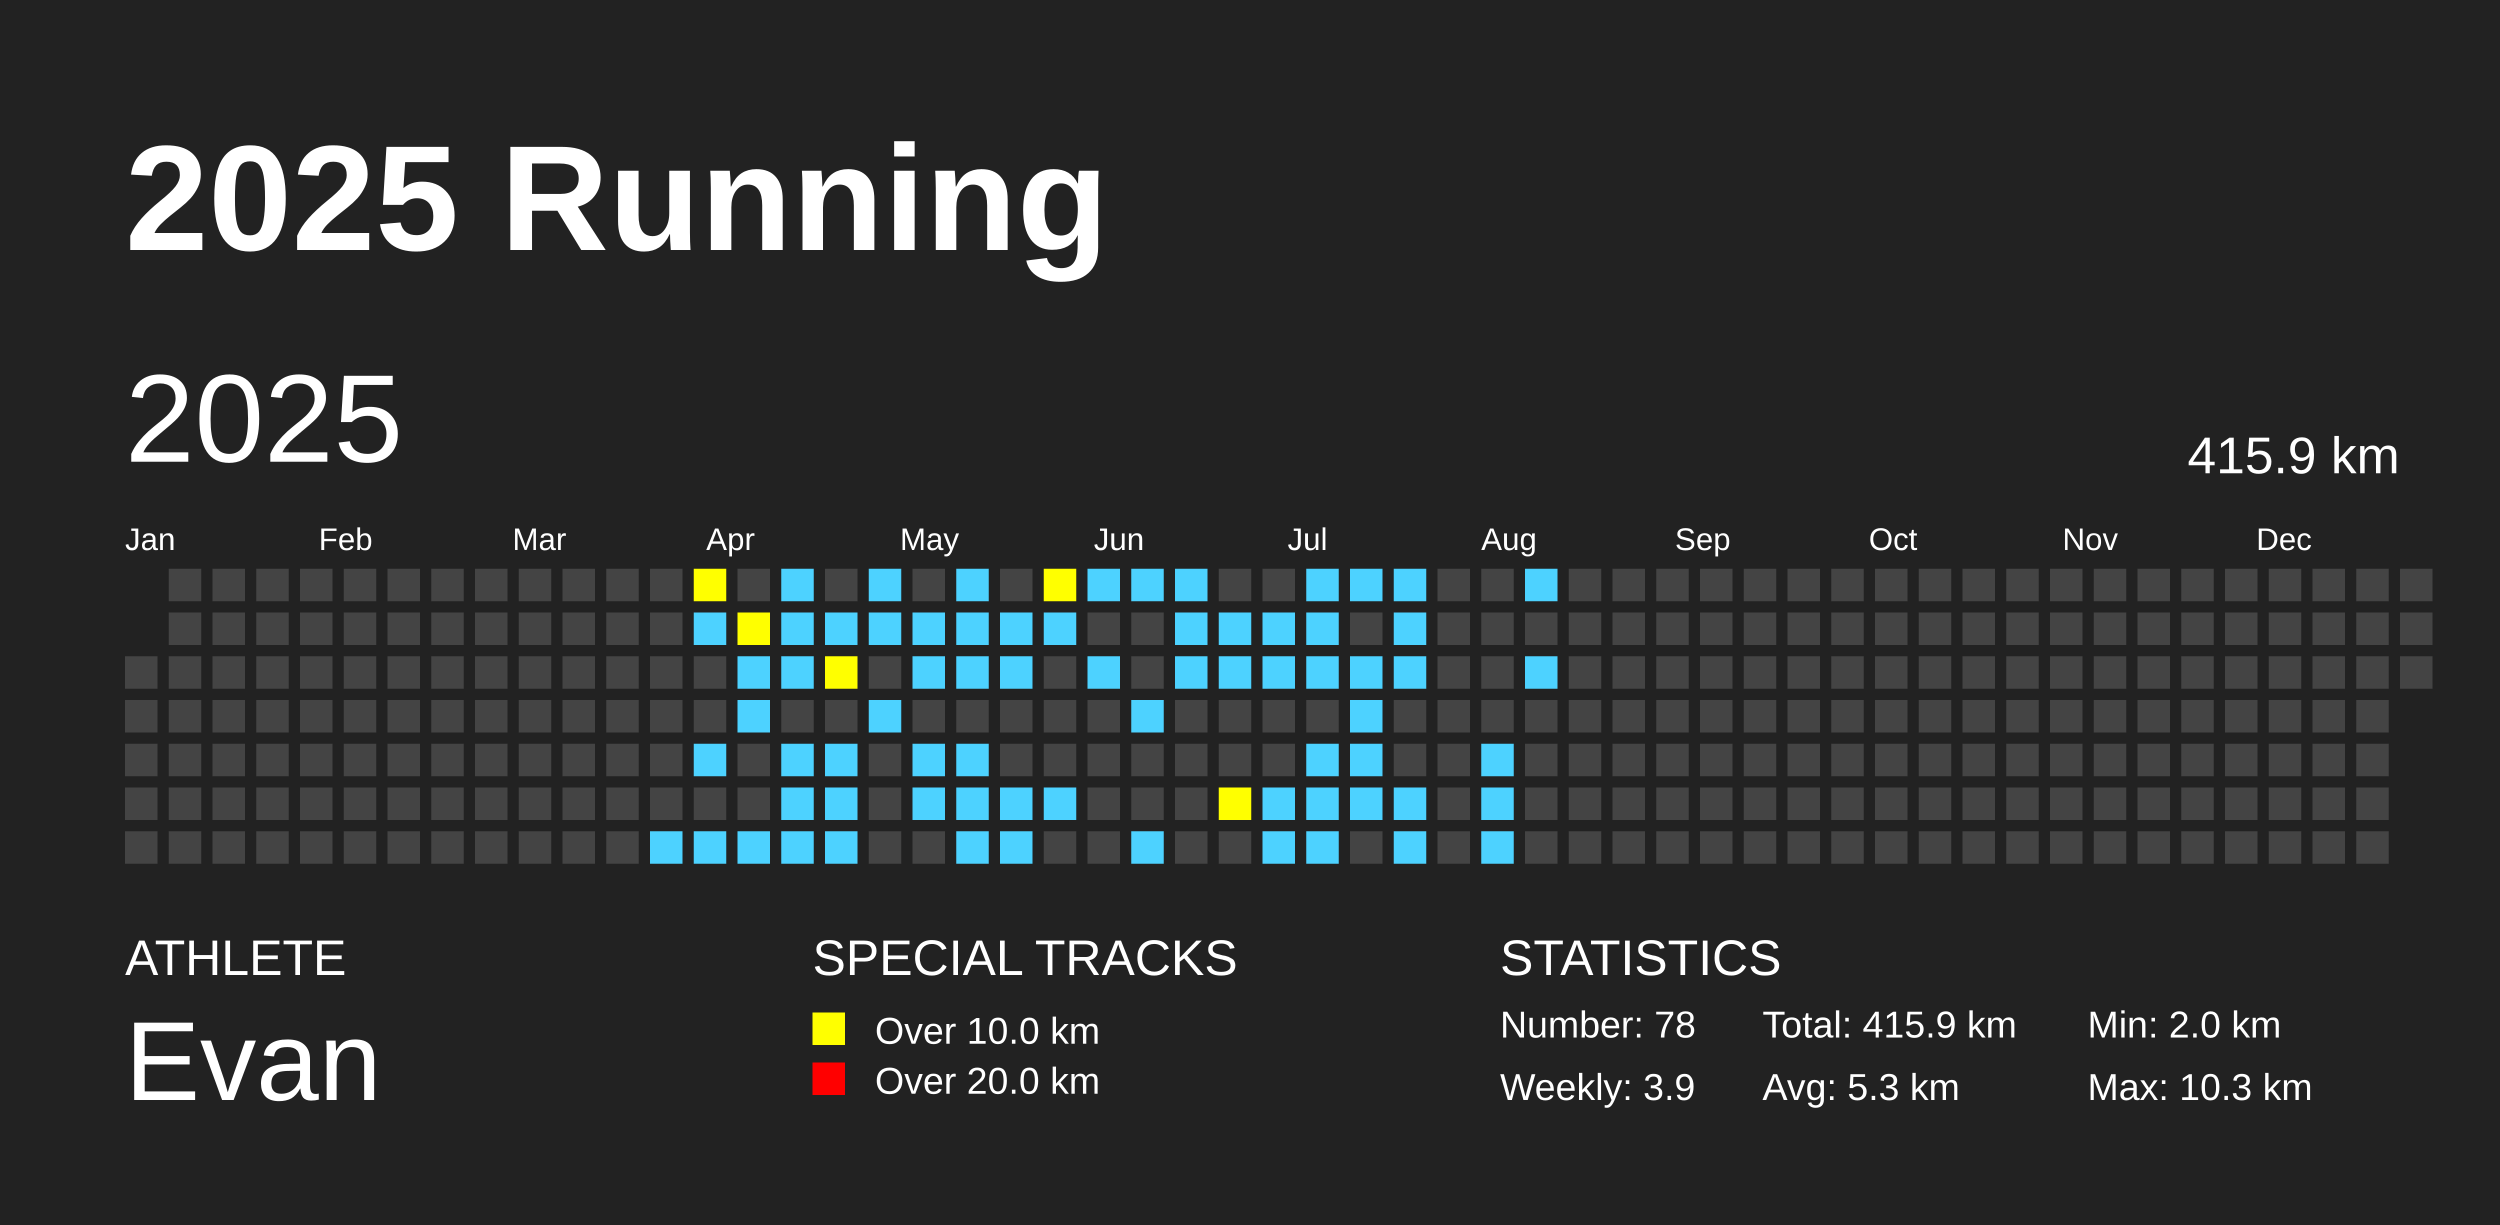
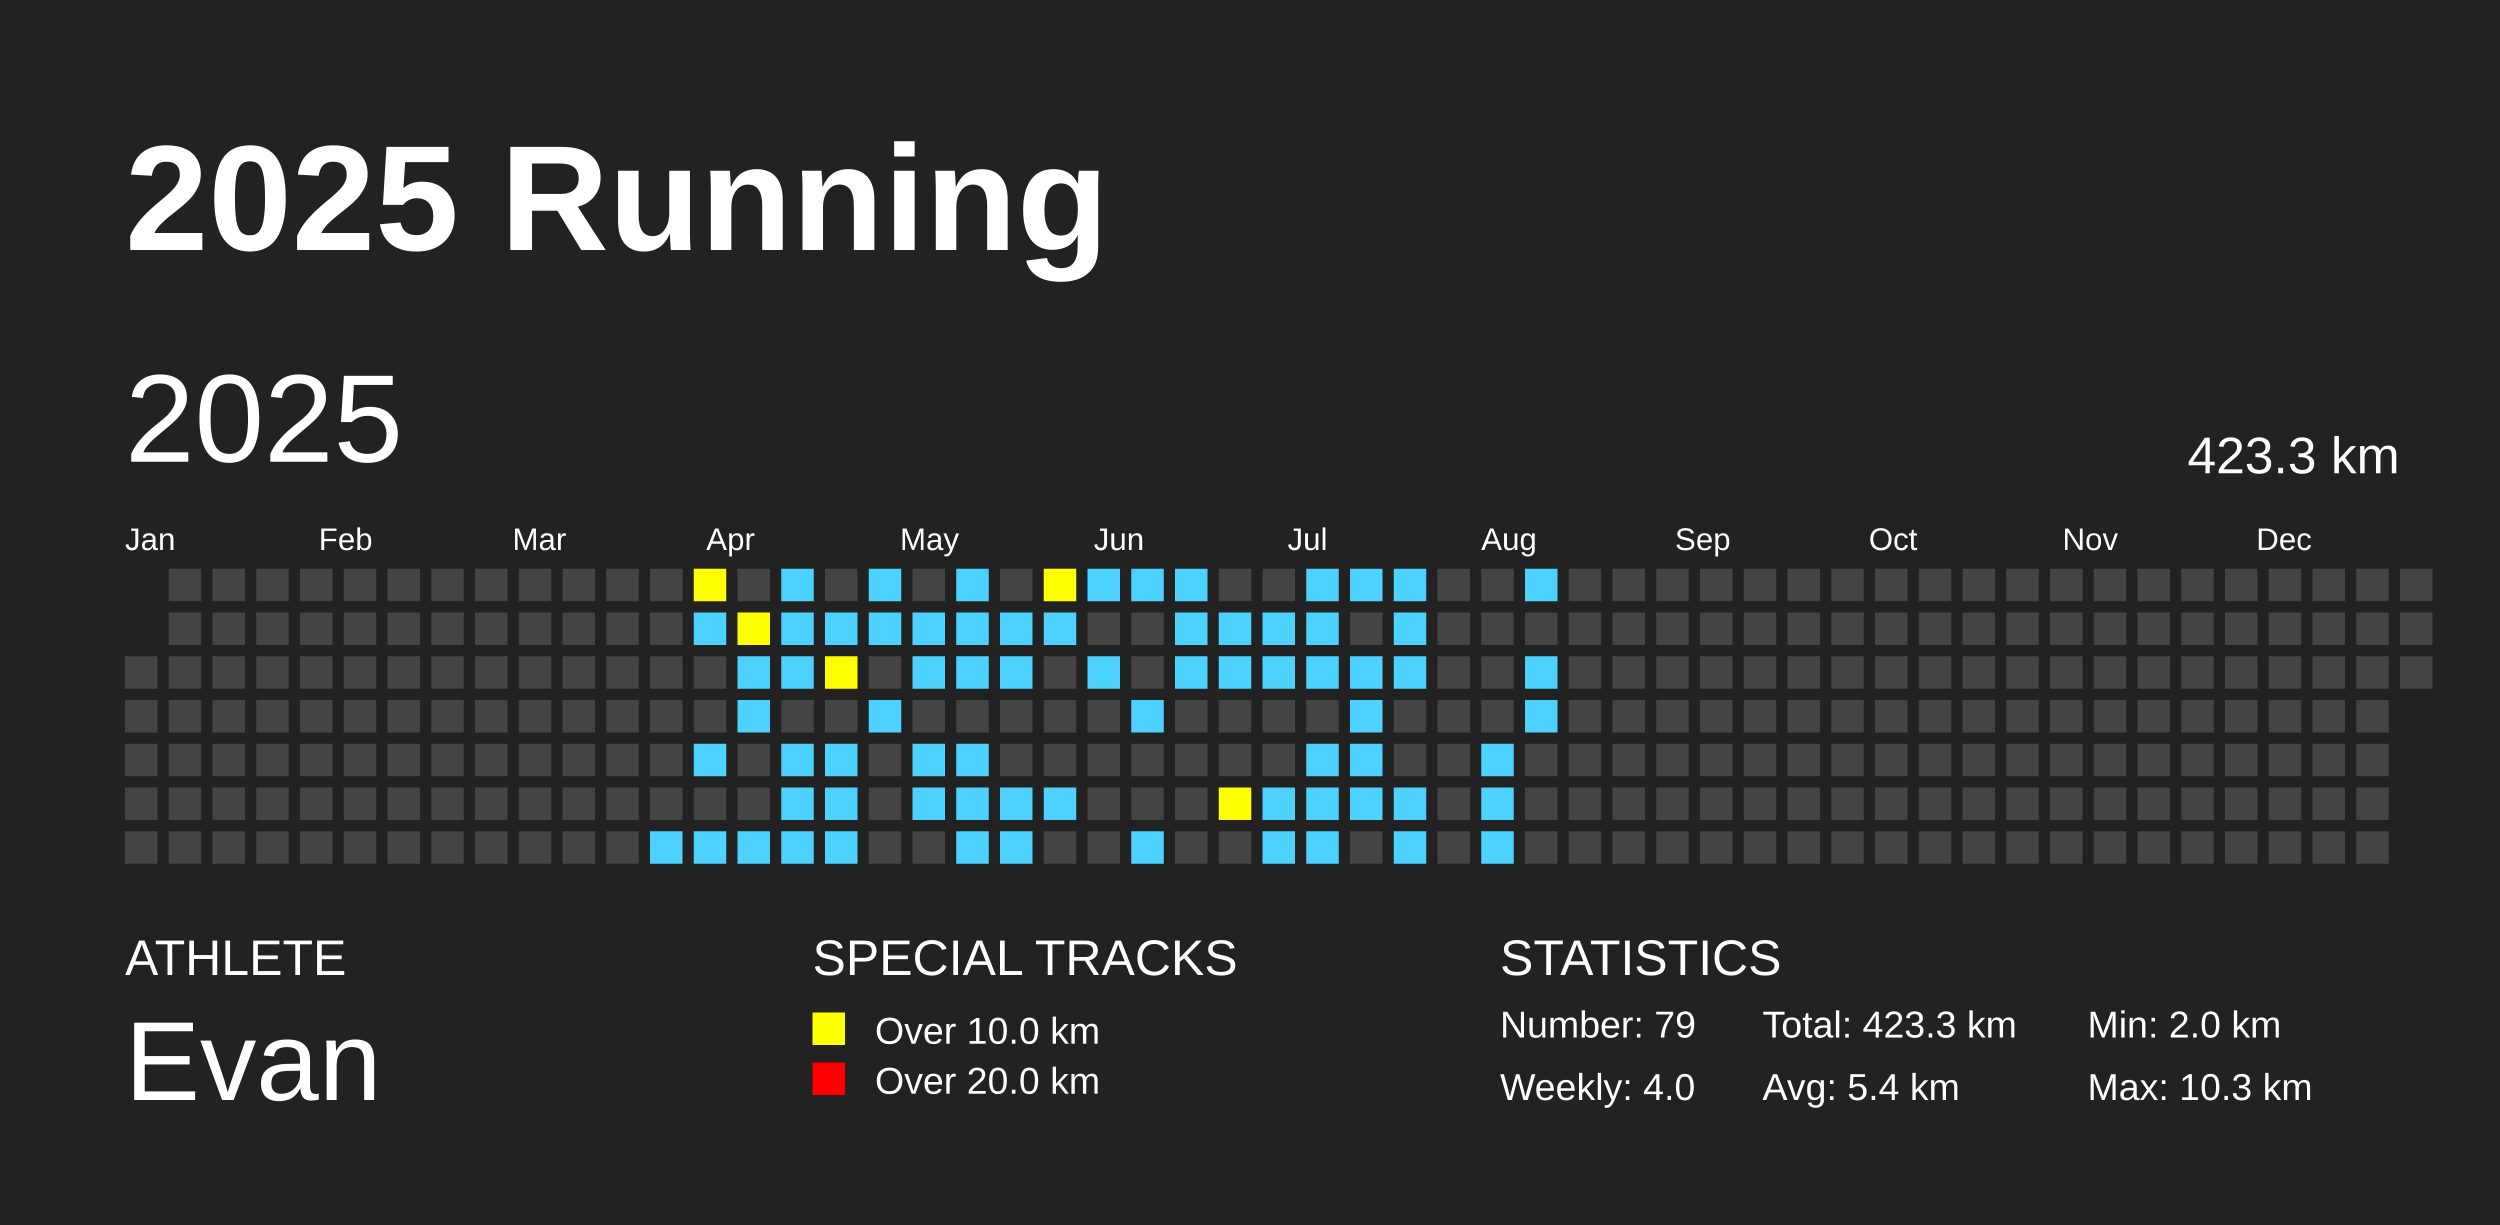
<svg xmlns="http://www.w3.org/2000/svg" baseProfile="full" height="98mm" version="1.1" viewBox="0,0,200,98" width="200mm">
  <defs />
  <rect fill="#222222" height="98" width="200" x="0" y="0" />
  <text fill="#FFFFFF" style="font-size:12px; font-family:Arial; font-weight:bold;" x="10" y="20">2025 Running</text>
  <text fill="#FFFFFF" style="font-size:4px; font-family:Arial" x="10" y="78">ATHLETE</text>
  <text fill="#FFFFFF" style="font-size:9px; font-family:Arial" x="10" y="88">Evan</text>
  <text fill="#FFFFFF" style="font-size:4px; font-family:Arial" x="65" y="78">SPECIAL TRACKS</text>
  <rect fill="yellow" height="2.6" width="2.6" x="65" y="81" />
  <text fill="#FFFFFF" style="font-size:3px; font-family:Arial" x="70" y="83.5">Over 10.0 km</text>
  <rect fill="red" height="2.6" width="2.6" x="65" y="85" />
  <text fill="#FFFFFF" style="font-size:3px; font-family:Arial" x="70" y="87.5">Over 20.0 km</text>
  <text fill="#FFFFFF" style="font-size:4px; font-family:Arial" x="120" y="78">STATISTICS</text>
-   <text fill="#FFFFFF" style="font-size:3px; font-family:Arial" x="120" y="83">Number: 78</text>
-   <text fill="#FFFFFF" style="font-size:3px; font-family:Arial" x="120" y="88">Weekly: 3.9</text>
-   <text fill="#FFFFFF" style="font-size:3px; font-family:Arial" x="141" y="83">Total: 415.9 km</text>
-   <text fill="#FFFFFF" style="font-size:3px; font-family:Arial" x="141" y="88">Avg: 5.3 km</text>
+   <text fill="#FFFFFF" style="font-size:3px; font-family:Arial" x="120" y="83">Number: 79</text>
+   <text fill="#FFFFFF" style="font-size:3px; font-family:Arial" x="120" y="88">Weekly: 4.0</text>
+   <text fill="#FFFFFF" style="font-size:3px; font-family:Arial" x="141" y="83">Total: 423.3 km</text>
+   <text fill="#FFFFFF" style="font-size:3px; font-family:Arial" x="141" y="88">Avg: 5.4 km</text>
  <text fill="#FFFFFF" style="font-size:3px; font-family:Arial" x="167" y="83">Min: 2.0 km</text>
  <text fill="#FFFFFF" style="font-size:3px; font-family:Arial" x="167" y="88">Max: 10.3 km</text>
  <text dominant-baseline="hanging" fill="#FFFFFF" style="font-size:10.0px; font-family:Arial;" x="10" y="30">2025</text>
-   <text dominant-baseline="hanging" fill="#FFFFFF" style="font-size:4.125px; font-family:Arial;" x="175" y="35">415.9 km</text>
+   <text dominant-baseline="hanging" fill="#FFFFFF" style="font-size:4.125px; font-family:Arial;" x="175" y="35">423.3 km</text>
  <text fill="#FFFFFF" style="font-size:2.5px; font-family:Arial" x="10.0" y="44">Jan</text>
  <text fill="#FFFFFF" style="font-size:2.5px; font-family:Arial" x="25.5" y="44">Feb</text>
  <text fill="#FFFFFF" style="font-size:2.5px; font-family:Arial" x="41.0" y="44">Mar</text>
  <text fill="#FFFFFF" style="font-size:2.5px; font-family:Arial" x="56.5" y="44">Apr</text>
  <text fill="#FFFFFF" style="font-size:2.5px; font-family:Arial" x="72.0" y="44">May</text>
  <text fill="#FFFFFF" style="font-size:2.5px; font-family:Arial" x="87.5" y="44">Jun</text>
  <text fill="#FFFFFF" style="font-size:2.5px; font-family:Arial" x="103.0" y="44">Jul</text>
  <text fill="#FFFFFF" style="font-size:2.5px; font-family:Arial" x="118.5" y="44">Aug</text>
  <text fill="#FFFFFF" style="font-size:2.5px; font-family:Arial" x="134.0" y="44">Sep</text>
  <text fill="#FFFFFF" style="font-size:2.5px; font-family:Arial" x="149.5" y="44">Oct</text>
  <text fill="#FFFFFF" style="font-size:2.5px; font-family:Arial" x="165.0" y="44">Nov</text>
  <text fill="#FFFFFF" style="font-size:2.5px; font-family:Arial" x="180.5" y="44">Dec</text>
  <rect fill="#444444" height="2.6" width="2.6" x="10.0" y="52.5" />
  <rect fill="#444444" height="2.6" width="2.6" x="10.0" y="56.0" />
  <rect fill="#444444" height="2.6" width="2.6" x="10.0" y="59.5" />
  <rect fill="#444444" height="2.6" width="2.6" x="10.0" y="63.0" />
  <rect fill="#444444" height="2.6" width="2.6" x="10.0" y="66.5" />
  <rect fill="#444444" height="2.6" width="2.6" x="13.5" y="45.5" />
  <rect fill="#444444" height="2.6" width="2.6" x="13.5" y="49.0" />
  <rect fill="#444444" height="2.6" width="2.6" x="13.5" y="52.5" />
  <rect fill="#444444" height="2.6" width="2.6" x="13.5" y="56.0" />
  <rect fill="#444444" height="2.6" width="2.6" x="13.5" y="59.5" />
  <rect fill="#444444" height="2.6" width="2.6" x="13.5" y="63.0" />
  <rect fill="#444444" height="2.6" width="2.6" x="13.5" y="66.5" />
  <rect fill="#444444" height="2.6" width="2.6" x="17.0" y="45.5" />
  <rect fill="#444444" height="2.6" width="2.6" x="17.0" y="49.0" />
  <rect fill="#444444" height="2.6" width="2.6" x="17.0" y="52.5" />
  <rect fill="#444444" height="2.6" width="2.6" x="17.0" y="56.0" />
  <rect fill="#444444" height="2.6" width="2.6" x="17.0" y="59.5" />
  <rect fill="#444444" height="2.6" width="2.6" x="17.0" y="63.0" />
  <rect fill="#444444" height="2.6" width="2.6" x="17.0" y="66.5" />
  <rect fill="#444444" height="2.6" width="2.6" x="20.5" y="45.5" />
  <rect fill="#444444" height="2.6" width="2.6" x="20.5" y="49.0" />
  <rect fill="#444444" height="2.6" width="2.6" x="20.5" y="52.5" />
  <rect fill="#444444" height="2.6" width="2.6" x="20.5" y="56.0" />
  <rect fill="#444444" height="2.6" width="2.6" x="20.5" y="59.5" />
  <rect fill="#444444" height="2.6" width="2.6" x="20.5" y="63.0" />
  <rect fill="#444444" height="2.6" width="2.6" x="20.5" y="66.5" />
  <rect fill="#444444" height="2.6" width="2.6" x="24.0" y="45.5" />
  <rect fill="#444444" height="2.6" width="2.6" x="24.0" y="49.0" />
  <rect fill="#444444" height="2.6" width="2.6" x="24.0" y="52.5" />
  <rect fill="#444444" height="2.6" width="2.6" x="24.0" y="56.0" />
  <rect fill="#444444" height="2.6" width="2.6" x="24.0" y="59.5" />
  <rect fill="#444444" height="2.6" width="2.6" x="24.0" y="63.0" />
  <rect fill="#444444" height="2.6" width="2.6" x="24.0" y="66.5" />
  <rect fill="#444444" height="2.6" width="2.6" x="27.5" y="45.5" />
  <rect fill="#444444" height="2.6" width="2.6" x="27.5" y="49.0" />
  <rect fill="#444444" height="2.6" width="2.6" x="27.5" y="52.5" />
  <rect fill="#444444" height="2.6" width="2.6" x="27.5" y="56.0" />
  <rect fill="#444444" height="2.6" width="2.6" x="27.5" y="59.5" />
  <rect fill="#444444" height="2.6" width="2.6" x="27.5" y="63.0" />
  <rect fill="#444444" height="2.6" width="2.6" x="27.5" y="66.5" />
  <rect fill="#444444" height="2.6" width="2.6" x="31.0" y="45.5" />
  <rect fill="#444444" height="2.6" width="2.6" x="31.0" y="49.0" />
  <rect fill="#444444" height="2.6" width="2.6" x="31.0" y="52.5" />
  <rect fill="#444444" height="2.6" width="2.6" x="31.0" y="56.0" />
  <rect fill="#444444" height="2.6" width="2.6" x="31.0" y="59.5" />
  <rect fill="#444444" height="2.6" width="2.6" x="31.0" y="63.0" />
  <rect fill="#444444" height="2.6" width="2.6" x="31.0" y="66.5" />
  <rect fill="#444444" height="2.6" width="2.6" x="34.5" y="45.5" />
  <rect fill="#444444" height="2.6" width="2.6" x="34.5" y="49.0" />
  <rect fill="#444444" height="2.6" width="2.6" x="34.5" y="52.5" />
  <rect fill="#444444" height="2.6" width="2.6" x="34.5" y="56.0" />
  <rect fill="#444444" height="2.6" width="2.6" x="34.5" y="59.5" />
  <rect fill="#444444" height="2.6" width="2.6" x="34.5" y="63.0" />
  <rect fill="#444444" height="2.6" width="2.6" x="34.5" y="66.5" />
  <rect fill="#444444" height="2.6" width="2.6" x="38.0" y="45.5" />
  <rect fill="#444444" height="2.6" width="2.6" x="38.0" y="49.0" />
  <rect fill="#444444" height="2.6" width="2.6" x="38.0" y="52.5" />
  <rect fill="#444444" height="2.6" width="2.6" x="38.0" y="56.0" />
  <rect fill="#444444" height="2.6" width="2.6" x="38.0" y="59.5" />
  <rect fill="#444444" height="2.6" width="2.6" x="38.0" y="63.0" />
  <rect fill="#444444" height="2.6" width="2.6" x="38.0" y="66.5" />
  <rect fill="#444444" height="2.6" width="2.6" x="41.5" y="45.5" />
  <rect fill="#444444" height="2.6" width="2.6" x="41.5" y="49.0" />
  <rect fill="#444444" height="2.6" width="2.6" x="41.5" y="52.5" />
  <rect fill="#444444" height="2.6" width="2.6" x="41.5" y="56.0" />
  <rect fill="#444444" height="2.6" width="2.6" x="41.5" y="59.5" />
  <rect fill="#444444" height="2.6" width="2.6" x="41.5" y="63.0" />
  <rect fill="#444444" height="2.6" width="2.6" x="41.5" y="66.5" />
  <rect fill="#444444" height="2.6" width="2.6" x="45.0" y="45.5" />
  <rect fill="#444444" height="2.6" width="2.6" x="45.0" y="49.0" />
  <rect fill="#444444" height="2.6" width="2.6" x="45.0" y="52.5" />
  <rect fill="#444444" height="2.6" width="2.6" x="45.0" y="56.0" />
  <rect fill="#444444" height="2.6" width="2.6" x="45.0" y="59.5" />
  <rect fill="#444444" height="2.6" width="2.6" x="45.0" y="63.0" />
  <rect fill="#444444" height="2.6" width="2.6" x="45.0" y="66.5" />
  <rect fill="#444444" height="2.6" width="2.6" x="48.5" y="45.5" />
  <rect fill="#444444" height="2.6" width="2.6" x="48.5" y="49.0" />
  <rect fill="#444444" height="2.6" width="2.6" x="48.5" y="52.5" />
  <rect fill="#444444" height="2.6" width="2.6" x="48.5" y="56.0" />
  <rect fill="#444444" height="2.6" width="2.6" x="48.5" y="59.5" />
  <rect fill="#444444" height="2.6" width="2.6" x="48.5" y="63.0" />
  <rect fill="#444444" height="2.6" width="2.6" x="48.5" y="66.5" />
  <rect fill="#444444" height="2.6" width="2.6" x="52.0" y="45.5" />
  <rect fill="#444444" height="2.6" width="2.6" x="52.0" y="49.0" />
  <rect fill="#444444" height="2.6" width="2.6" x="52.0" y="52.5" />
  <rect fill="#444444" height="2.6" width="2.6" x="52.0" y="56.0" />
  <rect fill="#444444" height="2.6" width="2.6" x="52.0" y="59.5" />
  <rect fill="#444444" height="2.6" width="2.6" x="52.0" y="63.0" />
  <rect fill="#4DD2FF" height="2.6" width="2.6" x="52.0" y="66.5" />
  <rect fill="yellow" height="2.6" width="2.6" x="55.5" y="45.5" />
  <rect fill="#4DD2FF" height="2.6" width="2.6" x="55.5" y="49.0" />
  <rect fill="#444444" height="2.6" width="2.6" x="55.5" y="52.5" />
  <rect fill="#444444" height="2.6" width="2.6" x="55.5" y="56.0" />
  <rect fill="#4DD2FF" height="2.6" width="2.6" x="55.5" y="59.5" />
  <rect fill="#444444" height="2.6" width="2.6" x="55.5" y="63.0" />
  <rect fill="#4DD2FF" height="2.6" width="2.6" x="55.5" y="66.5" />
  <rect fill="#444444" height="2.6" width="2.6" x="59.0" y="45.5" />
  <rect fill="yellow" height="2.6" width="2.6" x="59.0" y="49.0" />
  <rect fill="#4DD2FF" height="2.6" width="2.6" x="59.0" y="52.5" />
  <rect fill="#4DD2FF" height="2.6" width="2.6" x="59.0" y="56.0" />
  <rect fill="#444444" height="2.6" width="2.6" x="59.0" y="59.5" />
  <rect fill="#444444" height="2.6" width="2.6" x="59.0" y="63.0" />
  <rect fill="#4DD2FF" height="2.6" width="2.6" x="59.0" y="66.5" />
  <rect fill="#4DD2FF" height="2.6" width="2.6" x="62.5" y="45.5" />
  <rect fill="#4DD2FF" height="2.6" width="2.6" x="62.5" y="49.0" />
  <rect fill="#4DD2FF" height="2.6" width="2.6" x="62.5" y="52.5" />
  <rect fill="#444444" height="2.6" width="2.6" x="62.5" y="56.0" />
  <rect fill="#4DD2FF" height="2.6" width="2.6" x="62.5" y="59.5" />
  <rect fill="#4DD2FF" height="2.6" width="2.6" x="62.5" y="63.0" />
  <rect fill="#4DD2FF" height="2.6" width="2.6" x="62.5" y="66.5" />
  <rect fill="#444444" height="2.6" width="2.6" x="66.0" y="45.5" />
  <rect fill="#4DD2FF" height="2.6" width="2.6" x="66.0" y="49.0" />
  <rect fill="yellow" height="2.6" width="2.6" x="66.0" y="52.5" />
  <rect fill="#444444" height="2.6" width="2.6" x="66.0" y="56.0" />
  <rect fill="#4DD2FF" height="2.6" width="2.6" x="66.0" y="59.5" />
  <rect fill="#4DD2FF" height="2.6" width="2.6" x="66.0" y="63.0" />
  <rect fill="#4DD2FF" height="2.6" width="2.6" x="66.0" y="66.5" />
  <rect fill="#4DD2FF" height="2.6" width="2.6" x="69.5" y="45.5" />
  <rect fill="#4DD2FF" height="2.6" width="2.6" x="69.5" y="49.0" />
  <rect fill="#444444" height="2.6" width="2.6" x="69.5" y="52.5" />
  <rect fill="#4DD2FF" height="2.6" width="2.6" x="69.5" y="56.0" />
  <rect fill="#444444" height="2.6" width="2.6" x="69.5" y="59.5" />
  <rect fill="#444444" height="2.6" width="2.6" x="69.5" y="63.0" />
  <rect fill="#444444" height="2.6" width="2.6" x="69.5" y="66.5" />
  <rect fill="#444444" height="2.6" width="2.6" x="73.0" y="45.5" />
  <rect fill="#4DD2FF" height="2.6" width="2.6" x="73.0" y="49.0" />
  <rect fill="#4DD2FF" height="2.6" width="2.6" x="73.0" y="52.5" />
  <rect fill="#444444" height="2.6" width="2.6" x="73.0" y="56.0" />
  <rect fill="#4DD2FF" height="2.6" width="2.6" x="73.0" y="59.5" />
  <rect fill="#4DD2FF" height="2.6" width="2.6" x="73.0" y="63.0" />
  <rect fill="#444444" height="2.6" width="2.6" x="73.0" y="66.5" />
  <rect fill="#4DD2FF" height="2.6" width="2.6" x="76.5" y="45.5" />
  <rect fill="#4DD2FF" height="2.6" width="2.6" x="76.5" y="49.0" />
  <rect fill="#4DD2FF" height="2.6" width="2.6" x="76.5" y="52.5" />
  <rect fill="#444444" height="2.6" width="2.6" x="76.5" y="56.0" />
  <rect fill="#4DD2FF" height="2.6" width="2.6" x="76.5" y="59.5" />
  <rect fill="#4DD2FF" height="2.6" width="2.6" x="76.5" y="63.0" />
  <rect fill="#4DD2FF" height="2.6" width="2.6" x="76.5" y="66.5" />
  <rect fill="#444444" height="2.6" width="2.6" x="80.0" y="45.5" />
  <rect fill="#4DD2FF" height="2.6" width="2.6" x="80.0" y="49.0" />
  <rect fill="#4DD2FF" height="2.6" width="2.6" x="80.0" y="52.5" />
  <rect fill="#444444" height="2.6" width="2.6" x="80.0" y="56.0" />
  <rect fill="#444444" height="2.6" width="2.6" x="80.0" y="59.5" />
  <rect fill="#4DD2FF" height="2.6" width="2.6" x="80.0" y="63.0" />
  <rect fill="#4DD2FF" height="2.6" width="2.6" x="80.0" y="66.5" />
  <rect fill="yellow" height="2.6" width="2.6" x="83.5" y="45.5" />
  <rect fill="#4DD2FF" height="2.6" width="2.6" x="83.5" y="49.0" />
  <rect fill="#444444" height="2.6" width="2.6" x="83.5" y="52.5" />
  <rect fill="#444444" height="2.6" width="2.6" x="83.5" y="56.0" />
  <rect fill="#444444" height="2.6" width="2.6" x="83.5" y="59.5" />
  <rect fill="#4DD2FF" height="2.6" width="2.6" x="83.5" y="63.0" />
  <rect fill="#444444" height="2.6" width="2.6" x="83.5" y="66.5" />
  <rect fill="#4DD2FF" height="2.6" width="2.6" x="87.0" y="45.5" />
  <rect fill="#444444" height="2.6" width="2.6" x="87.0" y="49.0" />
  <rect fill="#4DD2FF" height="2.6" width="2.6" x="87.0" y="52.5" />
  <rect fill="#444444" height="2.6" width="2.6" x="87.0" y="56.0" />
  <rect fill="#444444" height="2.6" width="2.6" x="87.0" y="59.5" />
  <rect fill="#444444" height="2.6" width="2.6" x="87.0" y="63.0" />
  <rect fill="#444444" height="2.6" width="2.6" x="87.0" y="66.5" />
  <rect fill="#4DD2FF" height="2.6" width="2.6" x="90.5" y="45.5" />
  <rect fill="#444444" height="2.6" width="2.6" x="90.5" y="49.0" />
  <rect fill="#444444" height="2.6" width="2.6" x="90.5" y="52.5" />
  <rect fill="#4DD2FF" height="2.6" width="2.6" x="90.5" y="56.0" />
  <rect fill="#444444" height="2.6" width="2.6" x="90.5" y="59.5" />
  <rect fill="#444444" height="2.6" width="2.6" x="90.5" y="63.0" />
  <rect fill="#4DD2FF" height="2.6" width="2.6" x="90.5" y="66.5" />
  <rect fill="#4DD2FF" height="2.6" width="2.6" x="94.0" y="45.5" />
  <rect fill="#4DD2FF" height="2.6" width="2.6" x="94.0" y="49.0" />
  <rect fill="#4DD2FF" height="2.6" width="2.6" x="94.0" y="52.5" />
  <rect fill="#444444" height="2.6" width="2.6" x="94.0" y="56.0" />
  <rect fill="#444444" height="2.6" width="2.6" x="94.0" y="59.5" />
  <rect fill="#444444" height="2.6" width="2.6" x="94.0" y="63.0" />
  <rect fill="#444444" height="2.6" width="2.6" x="94.0" y="66.5" />
  <rect fill="#444444" height="2.6" width="2.6" x="97.5" y="45.5" />
  <rect fill="#4DD2FF" height="2.6" width="2.6" x="97.5" y="49.0" />
  <rect fill="#4DD2FF" height="2.6" width="2.6" x="97.5" y="52.5" />
  <rect fill="#444444" height="2.6" width="2.6" x="97.5" y="56.0" />
  <rect fill="#444444" height="2.6" width="2.6" x="97.5" y="59.5" />
  <rect fill="yellow" height="2.6" width="2.6" x="97.5" y="63.0" />
  <rect fill="#444444" height="2.6" width="2.6" x="97.5" y="66.5" />
  <rect fill="#444444" height="2.6" width="2.6" x="101.0" y="45.5" />
  <rect fill="#4DD2FF" height="2.6" width="2.6" x="101.0" y="49.0" />
  <rect fill="#4DD2FF" height="2.6" width="2.6" x="101.0" y="52.5" />
  <rect fill="#444444" height="2.6" width="2.6" x="101.0" y="56.0" />
  <rect fill="#444444" height="2.6" width="2.6" x="101.0" y="59.5" />
  <rect fill="#4DD2FF" height="2.6" width="2.6" x="101.0" y="63.0" />
  <rect fill="#4DD2FF" height="2.6" width="2.6" x="101.0" y="66.5" />
  <rect fill="#4DD2FF" height="2.6" width="2.6" x="104.5" y="45.5" />
  <rect fill="#4DD2FF" height="2.6" width="2.6" x="104.5" y="49.0" />
  <rect fill="#4DD2FF" height="2.6" width="2.6" x="104.5" y="52.5" />
  <rect fill="#444444" height="2.6" width="2.6" x="104.5" y="56.0" />
  <rect fill="#4DD2FF" height="2.6" width="2.6" x="104.5" y="59.5" />
  <rect fill="#4DD2FF" height="2.6" width="2.6" x="104.5" y="63.0" />
  <rect fill="#4DD2FF" height="2.6" width="2.6" x="104.5" y="66.5" />
  <rect fill="#4DD2FF" height="2.6" width="2.6" x="108.0" y="45.5" />
  <rect fill="#444444" height="2.6" width="2.6" x="108.0" y="49.0" />
  <rect fill="#4DD2FF" height="2.6" width="2.6" x="108.0" y="52.5" />
  <rect fill="#4DD2FF" height="2.6" width="2.6" x="108.0" y="56.0" />
  <rect fill="#4DD2FF" height="2.6" width="2.6" x="108.0" y="59.5" />
  <rect fill="#4DD2FF" height="2.6" width="2.6" x="108.0" y="63.0" />
  <rect fill="#444444" height="2.6" width="2.6" x="108.0" y="66.5" />
  <rect fill="#4DD2FF" height="2.6" width="2.6" x="111.5" y="45.5" />
  <rect fill="#4DD2FF" height="2.6" width="2.6" x="111.5" y="49.0" />
  <rect fill="#4DD2FF" height="2.6" width="2.6" x="111.5" y="52.5" />
  <rect fill="#444444" height="2.6" width="2.6" x="111.5" y="56.0" />
  <rect fill="#444444" height="2.6" width="2.6" x="111.5" y="59.5" />
  <rect fill="#4DD2FF" height="2.6" width="2.6" x="111.5" y="63.0" />
  <rect fill="#4DD2FF" height="2.6" width="2.6" x="111.5" y="66.5" />
  <rect fill="#444444" height="2.6" width="2.6" x="115.0" y="45.5" />
  <rect fill="#444444" height="2.6" width="2.6" x="115.0" y="49.0" />
  <rect fill="#444444" height="2.6" width="2.6" x="115.0" y="52.5" />
  <rect fill="#444444" height="2.6" width="2.6" x="115.0" y="56.0" />
  <rect fill="#444444" height="2.6" width="2.6" x="115.0" y="59.5" />
  <rect fill="#444444" height="2.6" width="2.6" x="115.0" y="63.0" />
  <rect fill="#444444" height="2.6" width="2.6" x="115.0" y="66.5" />
  <rect fill="#444444" height="2.6" width="2.6" x="118.5" y="45.5" />
  <rect fill="#444444" height="2.6" width="2.6" x="118.5" y="49.0" />
  <rect fill="#444444" height="2.6" width="2.6" x="118.5" y="52.5" />
  <rect fill="#444444" height="2.6" width="2.6" x="118.5" y="56.0" />
  <rect fill="#4DD2FF" height="2.6" width="2.6" x="118.5" y="59.5" />
  <rect fill="#4DD2FF" height="2.6" width="2.6" x="118.5" y="63.0" />
  <rect fill="#4DD2FF" height="2.6" width="2.6" x="118.5" y="66.5" />
  <rect fill="#4DD2FF" height="2.6" width="2.6" x="122.0" y="45.5" />
  <rect fill="#444444" height="2.6" width="2.6" x="122.0" y="49.0" />
  <rect fill="#4DD2FF" height="2.6" width="2.6" x="122.0" y="52.5" />
-   <rect fill="#444444" height="2.6" width="2.6" x="122.0" y="56.0" />
+   <rect fill="#4DD2FF" height="2.6" width="2.6" x="122.0" y="56.0" />
  <rect fill="#444444" height="2.6" width="2.6" x="122.0" y="59.5" />
  <rect fill="#444444" height="2.6" width="2.6" x="122.0" y="63.0" />
  <rect fill="#444444" height="2.6" width="2.6" x="122.0" y="66.5" />
  <rect fill="#444444" height="2.6" width="2.6" x="125.5" y="45.5" />
  <rect fill="#444444" height="2.6" width="2.6" x="125.5" y="49.0" />
  <rect fill="#444444" height="2.6" width="2.6" x="125.5" y="52.5" />
  <rect fill="#444444" height="2.6" width="2.6" x="125.5" y="56.0" />
  <rect fill="#444444" height="2.6" width="2.6" x="125.5" y="59.5" />
  <rect fill="#444444" height="2.6" width="2.6" x="125.5" y="63.0" />
  <rect fill="#444444" height="2.6" width="2.6" x="125.5" y="66.5" />
  <rect fill="#444444" height="2.6" width="2.6" x="129.0" y="45.5" />
  <rect fill="#444444" height="2.6" width="2.6" x="129.0" y="49.0" />
  <rect fill="#444444" height="2.6" width="2.6" x="129.0" y="52.5" />
  <rect fill="#444444" height="2.6" width="2.6" x="129.0" y="56.0" />
  <rect fill="#444444" height="2.6" width="2.6" x="129.0" y="59.5" />
  <rect fill="#444444" height="2.6" width="2.6" x="129.0" y="63.0" />
  <rect fill="#444444" height="2.6" width="2.6" x="129.0" y="66.5" />
  <rect fill="#444444" height="2.6" width="2.6" x="132.5" y="45.5" />
  <rect fill="#444444" height="2.6" width="2.6" x="132.5" y="49.0" />
  <rect fill="#444444" height="2.6" width="2.6" x="132.5" y="52.5" />
  <rect fill="#444444" height="2.6" width="2.6" x="132.5" y="56.0" />
  <rect fill="#444444" height="2.6" width="2.6" x="132.5" y="59.5" />
  <rect fill="#444444" height="2.6" width="2.6" x="132.5" y="63.0" />
  <rect fill="#444444" height="2.6" width="2.6" x="132.5" y="66.5" />
  <rect fill="#444444" height="2.6" width="2.6" x="136.0" y="45.5" />
  <rect fill="#444444" height="2.6" width="2.6" x="136.0" y="49.0" />
  <rect fill="#444444" height="2.6" width="2.6" x="136.0" y="52.5" />
  <rect fill="#444444" height="2.6" width="2.6" x="136.0" y="56.0" />
  <rect fill="#444444" height="2.6" width="2.6" x="136.0" y="59.5" />
  <rect fill="#444444" height="2.6" width="2.6" x="136.0" y="63.0" />
  <rect fill="#444444" height="2.6" width="2.6" x="136.0" y="66.5" />
  <rect fill="#444444" height="2.6" width="2.6" x="139.5" y="45.5" />
  <rect fill="#444444" height="2.6" width="2.6" x="139.5" y="49.0" />
  <rect fill="#444444" height="2.6" width="2.6" x="139.5" y="52.5" />
  <rect fill="#444444" height="2.6" width="2.6" x="139.5" y="56.0" />
  <rect fill="#444444" height="2.6" width="2.6" x="139.5" y="59.5" />
  <rect fill="#444444" height="2.6" width="2.6" x="139.5" y="63.0" />
  <rect fill="#444444" height="2.6" width="2.6" x="139.5" y="66.5" />
  <rect fill="#444444" height="2.6" width="2.6" x="143.0" y="45.5" />
  <rect fill="#444444" height="2.6" width="2.6" x="143.0" y="49.0" />
  <rect fill="#444444" height="2.6" width="2.6" x="143.0" y="52.5" />
  <rect fill="#444444" height="2.6" width="2.6" x="143.0" y="56.0" />
  <rect fill="#444444" height="2.6" width="2.6" x="143.0" y="59.5" />
  <rect fill="#444444" height="2.6" width="2.6" x="143.0" y="63.0" />
  <rect fill="#444444" height="2.6" width="2.6" x="143.0" y="66.5" />
  <rect fill="#444444" height="2.6" width="2.6" x="146.5" y="45.5" />
  <rect fill="#444444" height="2.6" width="2.6" x="146.5" y="49.0" />
  <rect fill="#444444" height="2.6" width="2.6" x="146.5" y="52.5" />
  <rect fill="#444444" height="2.6" width="2.6" x="146.5" y="56.0" />
  <rect fill="#444444" height="2.6" width="2.6" x="146.5" y="59.5" />
  <rect fill="#444444" height="2.6" width="2.6" x="146.5" y="63.0" />
  <rect fill="#444444" height="2.6" width="2.6" x="146.5" y="66.5" />
  <rect fill="#444444" height="2.6" width="2.6" x="150.0" y="45.5" />
  <rect fill="#444444" height="2.6" width="2.6" x="150.0" y="49.0" />
  <rect fill="#444444" height="2.6" width="2.6" x="150.0" y="52.5" />
  <rect fill="#444444" height="2.6" width="2.6" x="150.0" y="56.0" />
  <rect fill="#444444" height="2.6" width="2.6" x="150.0" y="59.5" />
  <rect fill="#444444" height="2.6" width="2.6" x="150.0" y="63.0" />
  <rect fill="#444444" height="2.6" width="2.6" x="150.0" y="66.5" />
  <rect fill="#444444" height="2.6" width="2.6" x="153.5" y="45.5" />
  <rect fill="#444444" height="2.6" width="2.6" x="153.5" y="49.0" />
  <rect fill="#444444" height="2.6" width="2.6" x="153.5" y="52.5" />
  <rect fill="#444444" height="2.6" width="2.6" x="153.5" y="56.0" />
  <rect fill="#444444" height="2.6" width="2.6" x="153.5" y="59.5" />
  <rect fill="#444444" height="2.6" width="2.6" x="153.5" y="63.0" />
  <rect fill="#444444" height="2.6" width="2.6" x="153.5" y="66.5" />
  <rect fill="#444444" height="2.6" width="2.6" x="157.0" y="45.5" />
  <rect fill="#444444" height="2.6" width="2.6" x="157.0" y="49.0" />
  <rect fill="#444444" height="2.6" width="2.6" x="157.0" y="52.5" />
  <rect fill="#444444" height="2.6" width="2.6" x="157.0" y="56.0" />
  <rect fill="#444444" height="2.6" width="2.6" x="157.0" y="59.5" />
  <rect fill="#444444" height="2.6" width="2.6" x="157.0" y="63.0" />
  <rect fill="#444444" height="2.6" width="2.6" x="157.0" y="66.5" />
  <rect fill="#444444" height="2.6" width="2.6" x="160.5" y="45.5" />
  <rect fill="#444444" height="2.6" width="2.6" x="160.5" y="49.0" />
  <rect fill="#444444" height="2.6" width="2.6" x="160.5" y="52.5" />
  <rect fill="#444444" height="2.6" width="2.6" x="160.5" y="56.0" />
  <rect fill="#444444" height="2.6" width="2.6" x="160.5" y="59.5" />
  <rect fill="#444444" height="2.6" width="2.6" x="160.5" y="63.0" />
  <rect fill="#444444" height="2.6" width="2.6" x="160.5" y="66.5" />
  <rect fill="#444444" height="2.6" width="2.6" x="164.0" y="45.5" />
  <rect fill="#444444" height="2.6" width="2.6" x="164.0" y="49.0" />
  <rect fill="#444444" height="2.6" width="2.6" x="164.0" y="52.5" />
  <rect fill="#444444" height="2.6" width="2.6" x="164.0" y="56.0" />
  <rect fill="#444444" height="2.6" width="2.6" x="164.0" y="59.5" />
  <rect fill="#444444" height="2.6" width="2.6" x="164.0" y="63.0" />
  <rect fill="#444444" height="2.6" width="2.6" x="164.0" y="66.5" />
  <rect fill="#444444" height="2.6" width="2.6" x="167.5" y="45.5" />
  <rect fill="#444444" height="2.6" width="2.6" x="167.5" y="49.0" />
  <rect fill="#444444" height="2.6" width="2.6" x="167.5" y="52.5" />
  <rect fill="#444444" height="2.6" width="2.6" x="167.5" y="56.0" />
  <rect fill="#444444" height="2.6" width="2.6" x="167.5" y="59.5" />
  <rect fill="#444444" height="2.6" width="2.6" x="167.5" y="63.0" />
  <rect fill="#444444" height="2.6" width="2.6" x="167.5" y="66.5" />
  <rect fill="#444444" height="2.6" width="2.6" x="171.0" y="45.5" />
  <rect fill="#444444" height="2.6" width="2.6" x="171.0" y="49.0" />
  <rect fill="#444444" height="2.6" width="2.6" x="171.0" y="52.5" />
  <rect fill="#444444" height="2.6" width="2.6" x="171.0" y="56.0" />
  <rect fill="#444444" height="2.6" width="2.6" x="171.0" y="59.5" />
  <rect fill="#444444" height="2.6" width="2.6" x="171.0" y="63.0" />
  <rect fill="#444444" height="2.6" width="2.6" x="171.0" y="66.5" />
  <rect fill="#444444" height="2.6" width="2.6" x="174.5" y="45.5" />
  <rect fill="#444444" height="2.6" width="2.6" x="174.5" y="49.0" />
  <rect fill="#444444" height="2.6" width="2.6" x="174.5" y="52.5" />
  <rect fill="#444444" height="2.6" width="2.6" x="174.5" y="56.0" />
  <rect fill="#444444" height="2.6" width="2.6" x="174.5" y="59.5" />
  <rect fill="#444444" height="2.6" width="2.6" x="174.5" y="63.0" />
  <rect fill="#444444" height="2.6" width="2.6" x="174.5" y="66.5" />
  <rect fill="#444444" height="2.6" width="2.6" x="178.0" y="45.5" />
  <rect fill="#444444" height="2.6" width="2.6" x="178.0" y="49.0" />
  <rect fill="#444444" height="2.6" width="2.6" x="178.0" y="52.5" />
  <rect fill="#444444" height="2.6" width="2.6" x="178.0" y="56.0" />
  <rect fill="#444444" height="2.6" width="2.6" x="178.0" y="59.5" />
  <rect fill="#444444" height="2.6" width="2.6" x="178.0" y="63.0" />
  <rect fill="#444444" height="2.6" width="2.6" x="178.0" y="66.5" />
  <rect fill="#444444" height="2.6" width="2.6" x="181.5" y="45.5" />
  <rect fill="#444444" height="2.6" width="2.6" x="181.5" y="49.0" />
  <rect fill="#444444" height="2.6" width="2.6" x="181.5" y="52.5" />
  <rect fill="#444444" height="2.6" width="2.6" x="181.5" y="56.0" />
  <rect fill="#444444" height="2.6" width="2.6" x="181.5" y="59.5" />
  <rect fill="#444444" height="2.6" width="2.6" x="181.5" y="63.0" />
  <rect fill="#444444" height="2.6" width="2.6" x="181.5" y="66.5" />
  <rect fill="#444444" height="2.6" width="2.6" x="185.0" y="45.5" />
  <rect fill="#444444" height="2.6" width="2.6" x="185.0" y="49.0" />
  <rect fill="#444444" height="2.6" width="2.6" x="185.0" y="52.5" />
  <rect fill="#444444" height="2.6" width="2.6" x="185.0" y="56.0" />
  <rect fill="#444444" height="2.6" width="2.6" x="185.0" y="59.5" />
  <rect fill="#444444" height="2.6" width="2.6" x="185.0" y="63.0" />
  <rect fill="#444444" height="2.6" width="2.6" x="185.0" y="66.5" />
  <rect fill="#444444" height="2.6" width="2.6" x="188.5" y="45.5" />
  <rect fill="#444444" height="2.6" width="2.6" x="188.5" y="49.0" />
  <rect fill="#444444" height="2.6" width="2.6" x="188.5" y="52.5" />
  <rect fill="#444444" height="2.6" width="2.6" x="188.5" y="56.0" />
  <rect fill="#444444" height="2.6" width="2.6" x="188.5" y="59.5" />
  <rect fill="#444444" height="2.6" width="2.6" x="188.5" y="63.0" />
  <rect fill="#444444" height="2.6" width="2.6" x="188.5" y="66.5" />
  <rect fill="#444444" height="2.6" width="2.6" x="192.0" y="45.5" />
  <rect fill="#444444" height="2.6" width="2.6" x="192.0" y="49.0" />
  <rect fill="#444444" height="2.6" width="2.6" x="192.0" y="52.5" />
</svg>
